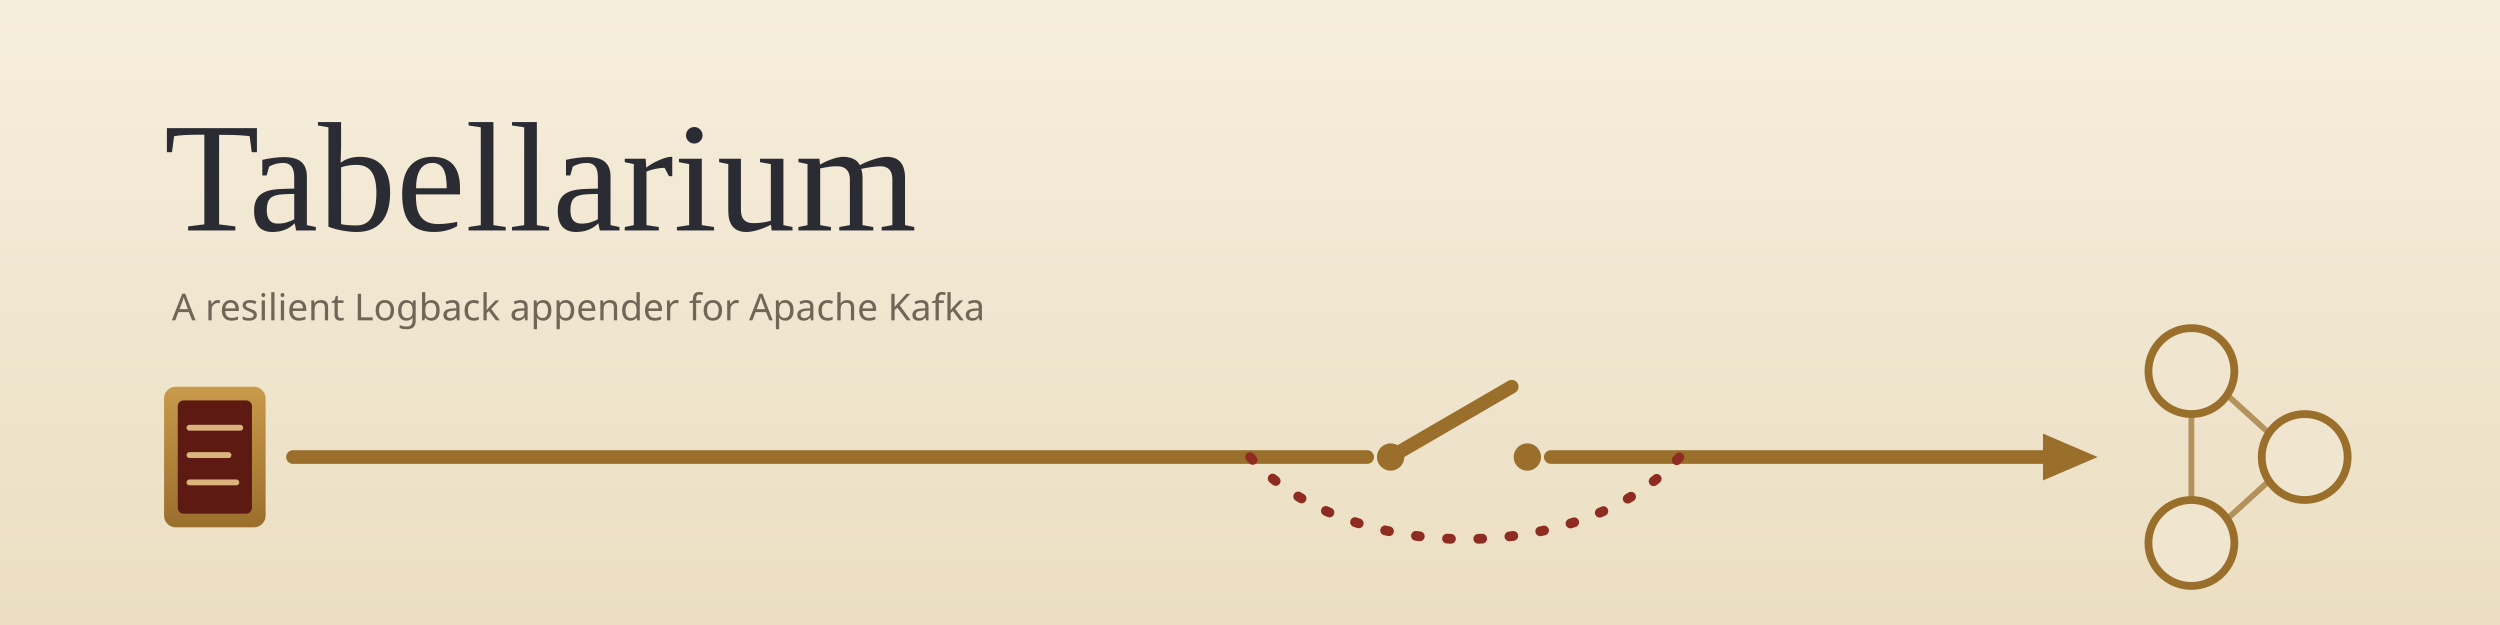
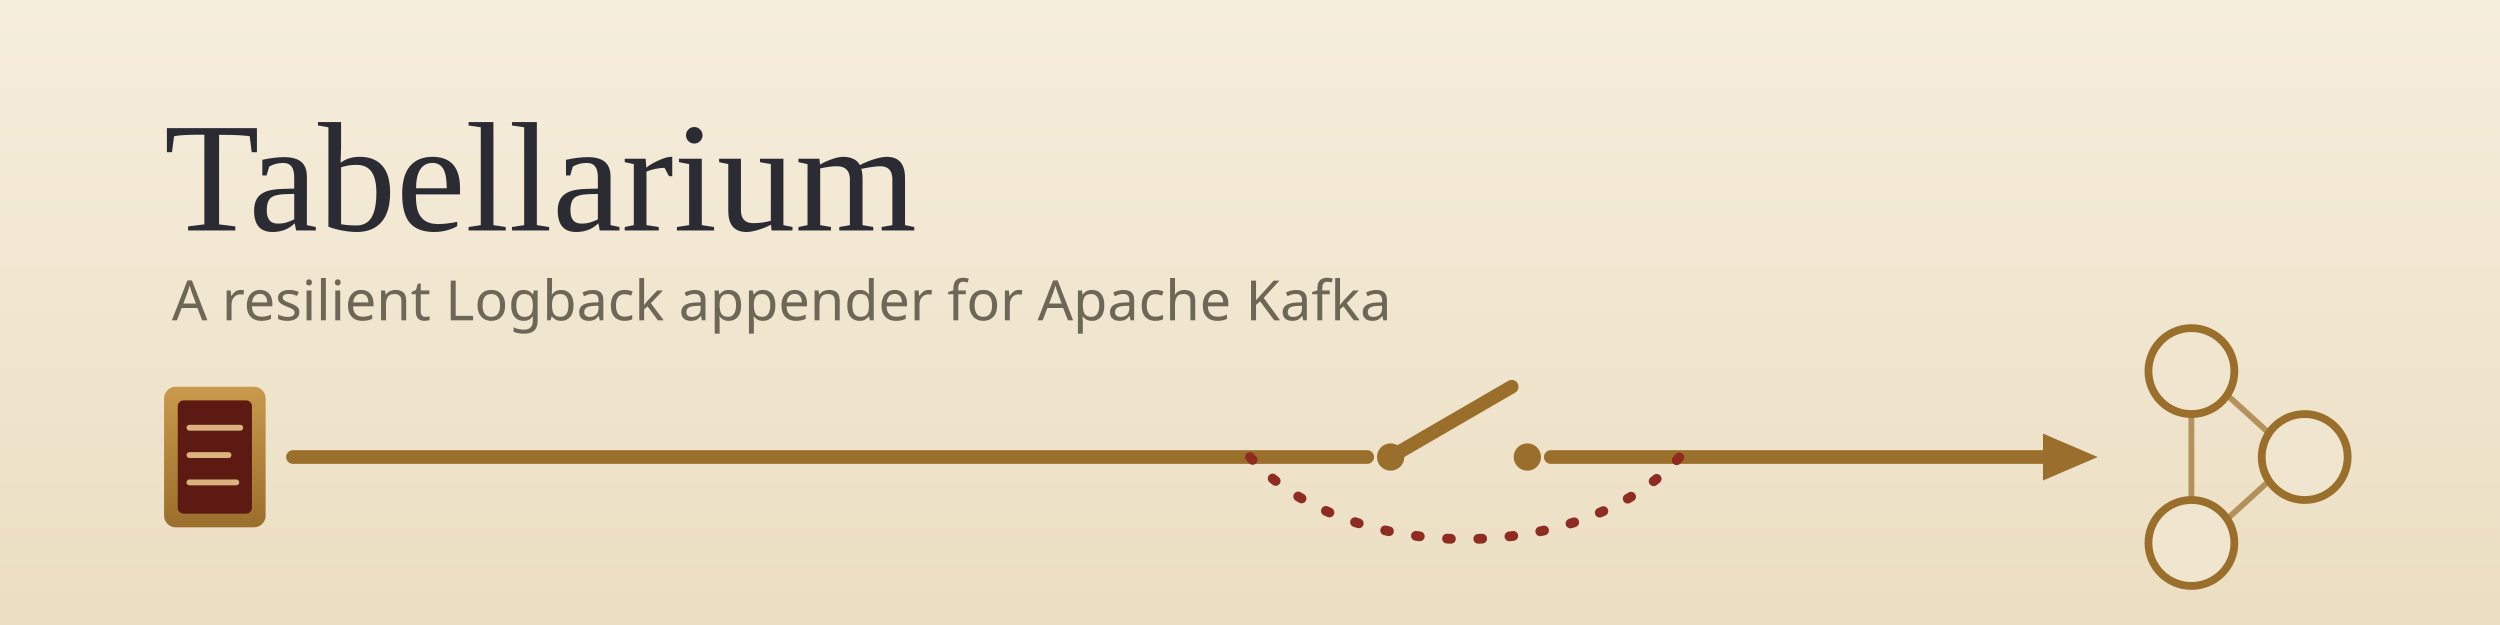
<svg xmlns="http://www.w3.org/2000/svg" viewBox="0 0 1280 320" role="img" aria-label="Tabellarium banner, delivery road style, light variant">
  <defs>
    <linearGradient id="bnrBgL" x1="0" y1="0" x2="0" y2="1">
      <stop offset="0" stop-color="#F6EEDD" />
      <stop offset="1" stop-color="#EBDEC2" />
    </linearGradient>
    <linearGradient id="woodL" x1="0" y1="0" x2="0" y2="1">
      <stop offset="0" stop-color="#C99A4B" />
      <stop offset="1" stop-color="#9A6F2C" />
    </linearGradient>
  </defs>
  <rect width="1280" height="320" fill="url(#bnrBgL)" />
  <text x="84" y="118" font-family="Georgia, 'Times New Roman', serif" font-size="80" fill="#2B2B33">Tabellarium</text>
-   <text x="88" y="164" font-family="Verdana, Geneva, sans-serif" font-size="19" fill="#6E6656">A resilient Logback appender for Apache Kafka</text>
+   <text x="88" y="164" font-family="Verdana, Geneva, sans-serif" font-size="28.5" fill="#6E6656">A resilient Logback appender for Apache Kafka</text>
  <g transform="translate(0 40)">
    <g transform="translate(84 158)">
      <rect x="0" y="0" width="52" height="72" rx="6" fill="url(#woodL)" />
      <rect x="7" y="7" width="38" height="58" rx="3" fill="#5C1A12" />
      <g stroke="#E8C388" stroke-width="3" stroke-linecap="round" opacity="0.9">
        <line x1="13" y1="21" x2="39" y2="21" />
        <line x1="13" y1="35" x2="33" y2="35" />
        <line x1="13" y1="49" x2="37" y2="49" />
      </g>
    </g>
    <line x1="150" y1="194" x2="700" y2="194" stroke="#9A6F2C" stroke-width="7" stroke-linecap="round" />
    <circle cx="712" cy="194" r="7" fill="#9A6F2C" />
    <circle cx="782" cy="194" r="7" fill="#9A6F2C" />
    <line x1="712" y1="194" x2="774" y2="158" stroke="#9A6F2C" stroke-width="7" stroke-linecap="round" />
    <line x1="794" y1="194" x2="1050" y2="194" stroke="#9A6F2C" stroke-width="7" stroke-linecap="round" />
    <path d="M 1074 194 L 1046 182 L 1046 206 Z" fill="#9A6F2C" />
    <path d="M 640 194 C 690 250, 810 250, 860 194" fill="none" stroke="#8E2C21" stroke-width="5" stroke-linecap="round" stroke-dasharray="2 14" />
    <g fill="#F0E6CF" stroke="#9A6F2C" stroke-width="4">
      <circle cx="1122" cy="150" r="22" />
      <circle cx="1122" cy="238" r="22" />
      <circle cx="1180" cy="194" r="22" />
    </g>
    <g stroke="#9A6F2C" stroke-width="3" opacity="0.7">
      <line x1="1122" y1="172" x2="1122" y2="216" />
      <line x1="1140" y1="162" x2="1162" y2="182" />
      <line x1="1140" y1="226" x2="1162" y2="206" />
    </g>
  </g>
</svg>
